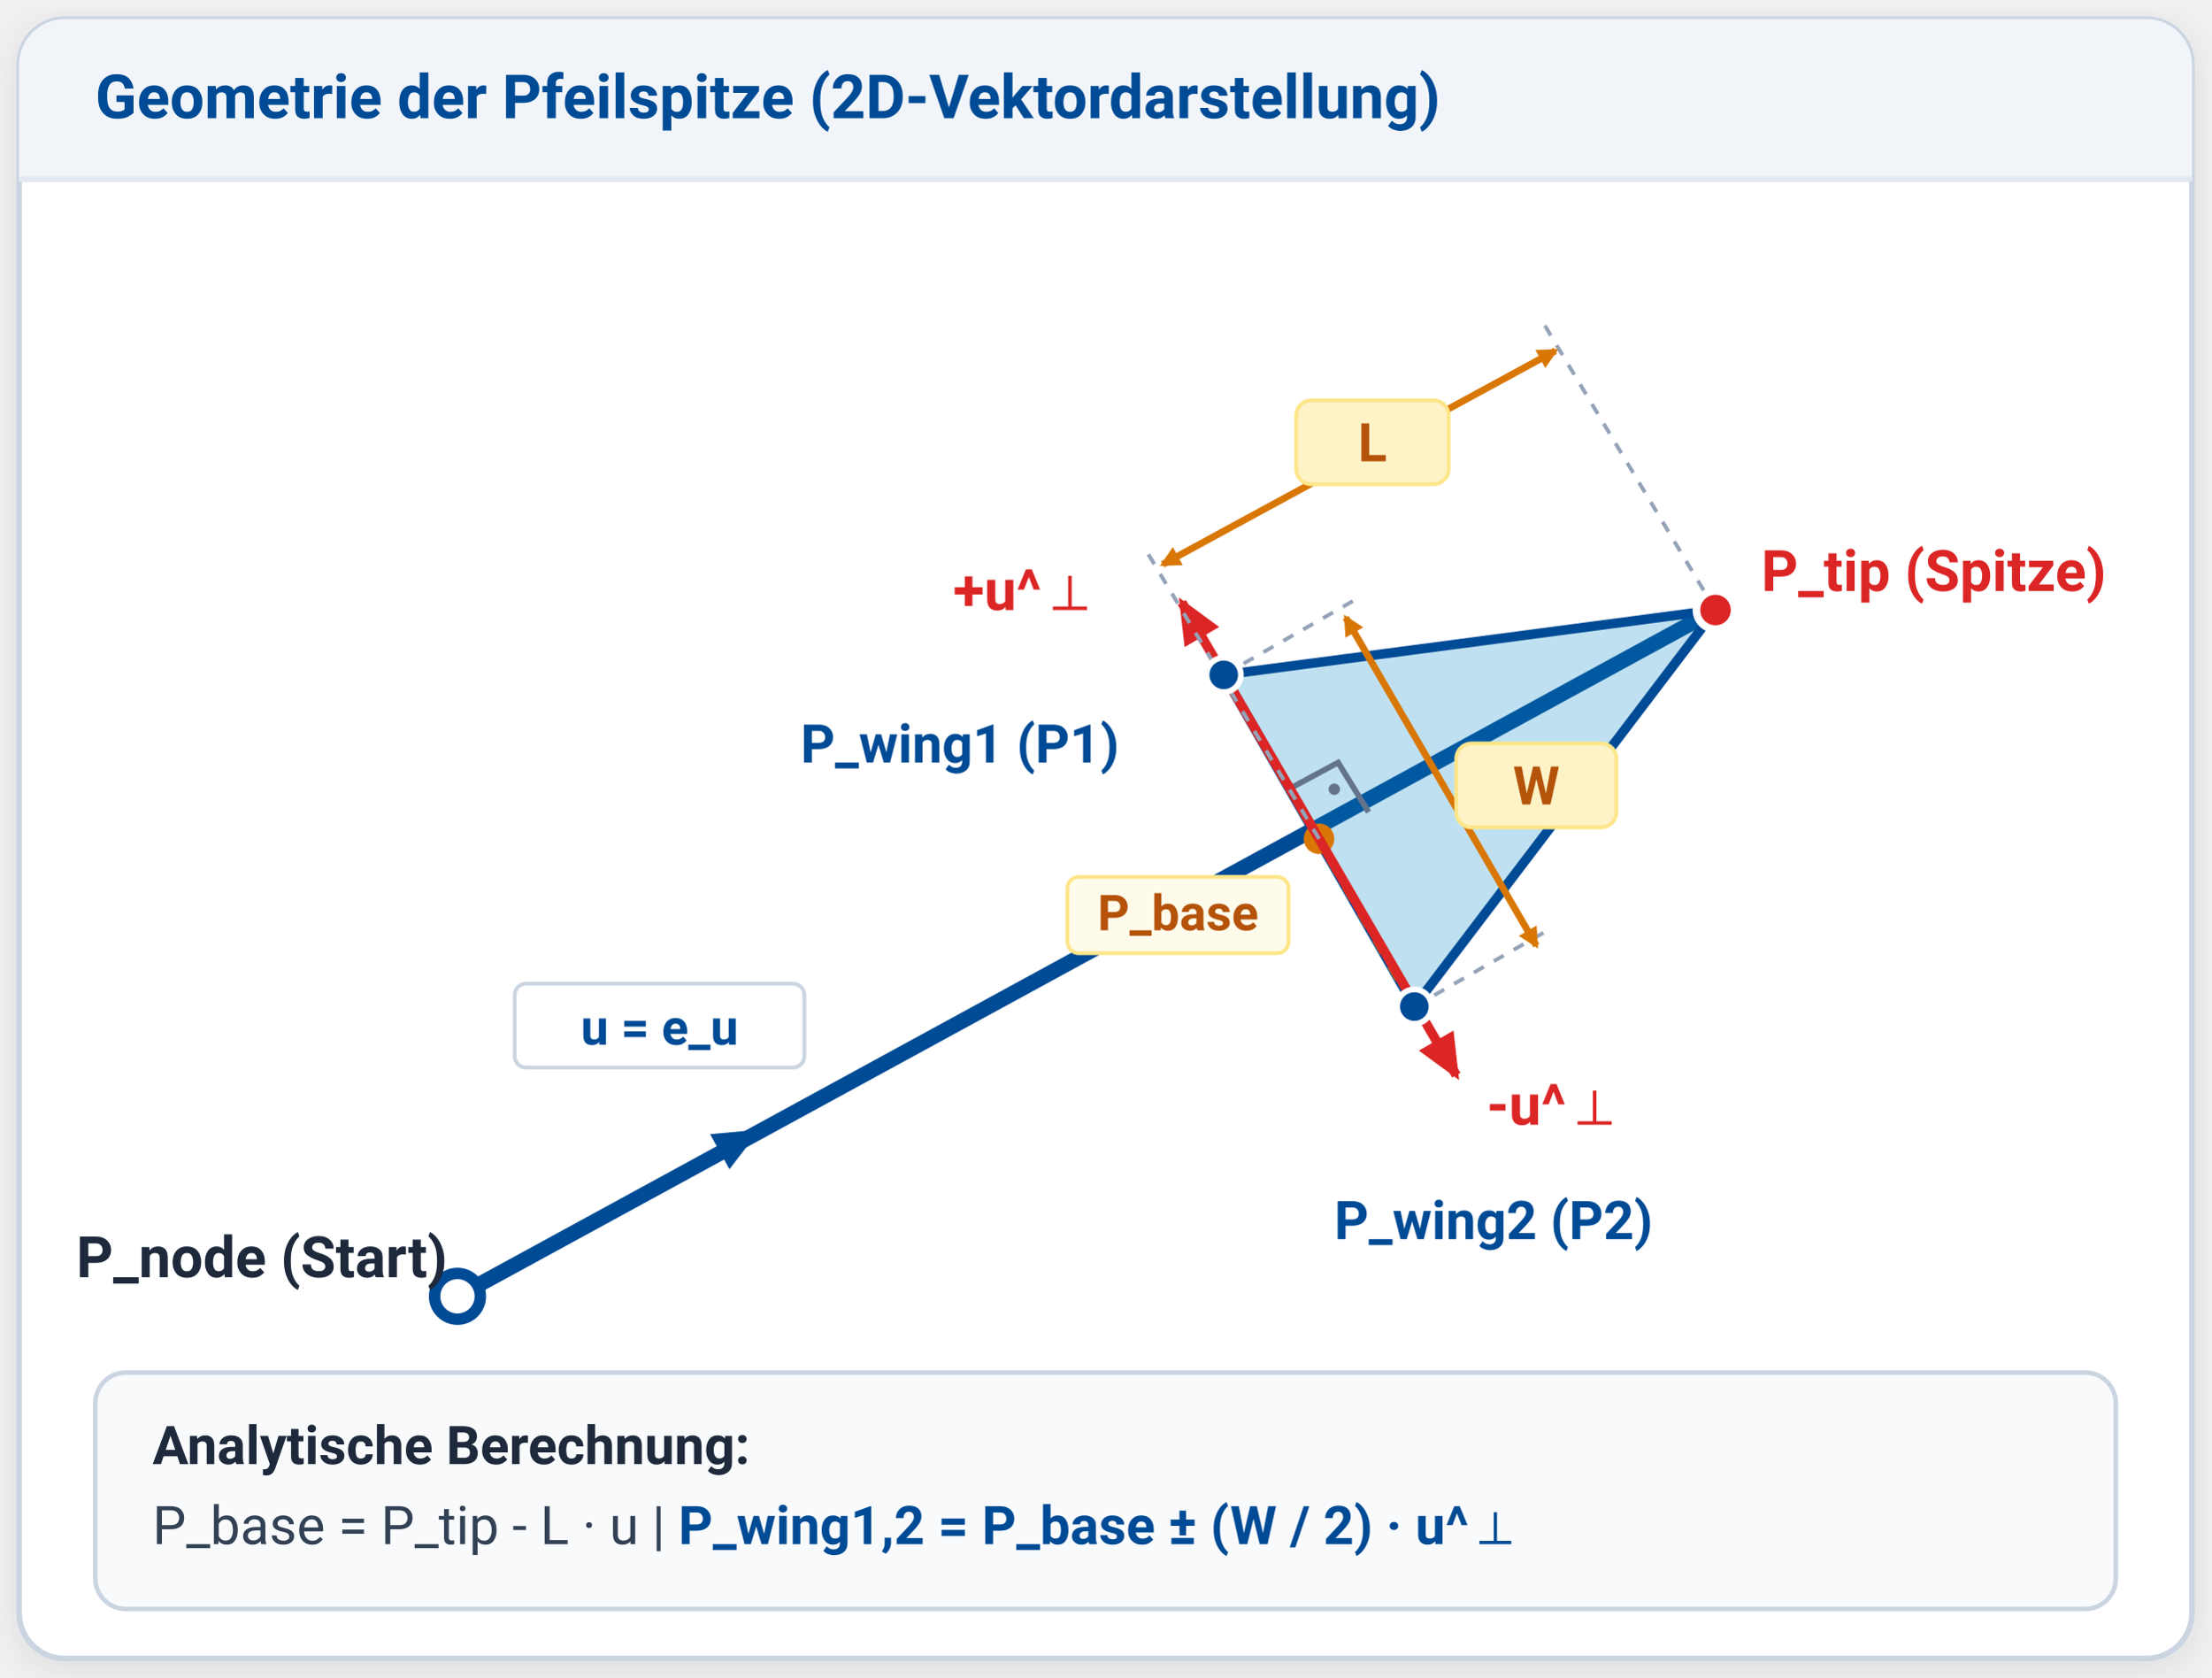
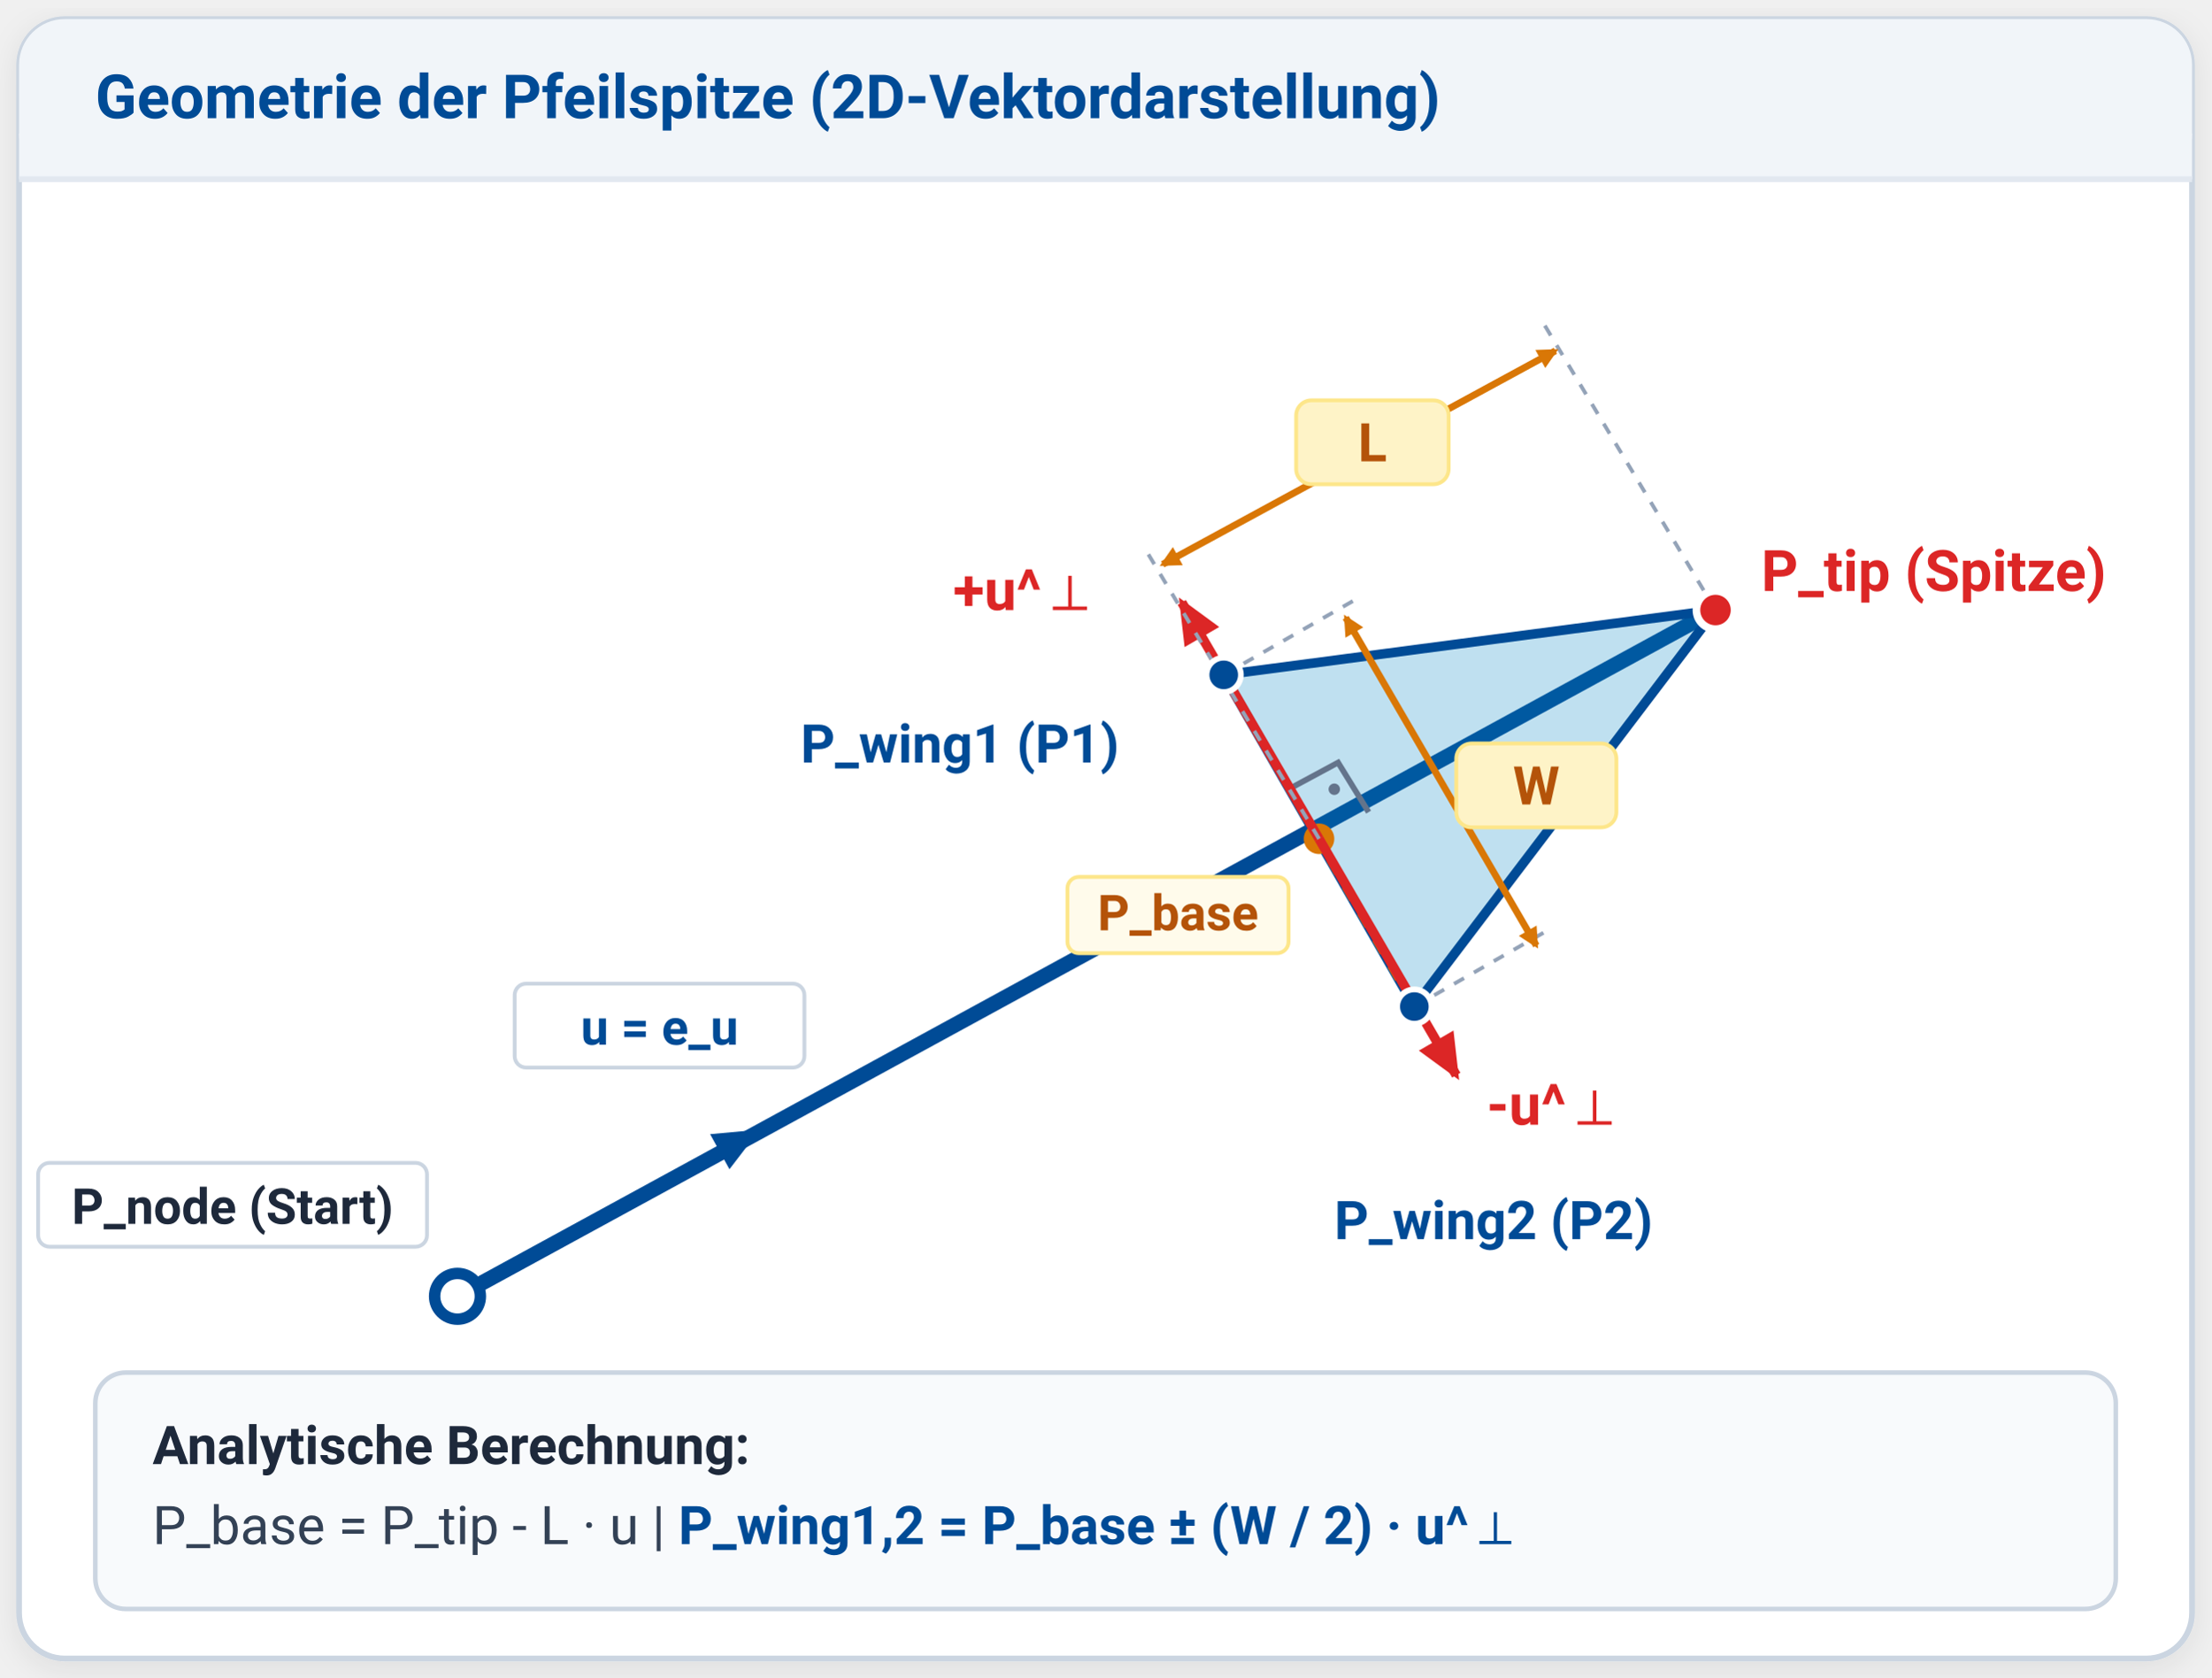
<svg xmlns="http://www.w3.org/2000/svg" viewBox="0 0 580 440" width="100%" height="100%">
  <defs>
    <marker id="arrow-u" viewBox="0 0 10 10" refX="7" refY="5" markerWidth="6" markerHeight="6" orient="auto-start-reverse">
      <path d="M 0 1.5 L 8 5 L 0 8.5 z" fill="#004B96" />
    </marker>
    <marker id="arrow-perp" viewBox="0 0 10 10" refX="7" refY="5" markerWidth="6" markerHeight="6" orient="auto-start-reverse">
      <path d="M 0 1.5 L 8 5 L 0 8.5 z" fill="#DC2626" />
    </marker>
    <marker id="arrow-dim-start" viewBox="0 0 10 10" refX="2" refY="5" markerWidth="5" markerHeight="5" orient="auto">
      <path d="M 7 2 L 1 5 L 7 8 z" fill="#D97706" />
    </marker>
    <marker id="arrow-dim-end" viewBox="0 0 10 10" refX="6" refY="5" markerWidth="5" markerHeight="5" orient="auto-start-reverse">
      <path d="M 1 2 L 7 5 L 1 8 z" fill="#D97706" />
    </marker>
    <filter id="card-shadow" x="-5%" y="-5%" width="110%" height="110%">
      <feDropShadow dx="0" dy="2" stdDeviation="4" flood-opacity="0.08" />
    </filter>
  </defs>
  <style>
    text {
      font-family: -apple-system, BlinkMacSystemFont, "Segoe UI", Roboto, Helvetica, Arial, sans-serif;
    }
  </style>
  <rect x="5" y="5" width="570" height="430" rx="12" fill="#FFFFFF" stroke="#CBD5E1" stroke-width="1.5" filter="url(#card-shadow)" />
  <rect x="5" y="5" width="570" height="42" rx="12" fill="#F1F5F9" />
  <rect x="5" y="35" width="570" height="12" fill="#F1F5F9" />
  <line x1="5" y1="47" x2="575" y2="47" stroke="#E2E8F0" stroke-width="1.5" />
  <text x="25" y="31" font-size="16" font-weight="700" fill="#004B96">Geometrie der Pfeilspitze (2D-Vektordarstellung)</text>
  <line x1="120" y1="340" x2="450" y2="160" stroke="#004B96" stroke-width="4" stroke-linecap="round" />
  <polygon points="450,160 321,177 371,264" fill="#0284C7" fill-opacity="0.25" stroke="#004B96" stroke-width="2.5" stroke-linejoin="round" />
  <line x1="321" y1="177" x2="371" y2="264" stroke="#D97706" stroke-width="2" stroke-dasharray="4,4" />
  <path d="M 359,213 L 351,200 L 338,207" fill="none" stroke="#64748B" stroke-width="1.5" />
  <circle cx="350" cy="207" r="1.5" fill="#64748B" />
  <circle cx="346" cy="220" r="4" fill="#D97706" />
  <g transform="translate(280, 230)">
    <rect x="0" y="0" width="58" height="20" rx="3" fill="#FFFBEB" stroke="#FDE68A" stroke-width="1" />
    <text x="29" y="14" font-size="13" font-weight="700" fill="#B45309" text-anchor="middle">P_base</text>
  </g>
  <line x1="120" y1="340" x2="198" y2="297" stroke="#004B96" stroke-width="2.5" marker-end="url(#arrow-u)" />
  <g transform="translate(135, 258)">
    <rect x="0" y="0" width="76" height="22" rx="3" fill="#FFFFFF" stroke="#CBD5E1" stroke-width="1" />
    <text x="38" y="16" font-size="13" font-weight="700" fill="#004B96" text-anchor="middle">u = e_u</text>
  </g>
  <line x1="346" y1="220" x2="310" y2="158" stroke="#DC2626" stroke-width="2.5" marker-end="url(#arrow-perp)" />
  <text x="250" y="160" font-size="15" font-weight="700" fill="#DC2626">+u^⊥</text>
  <line x1="346" y1="220" x2="382" y2="282" stroke="#DC2626" stroke-width="2.5" marker-end="url(#arrow-perp)" />
  <text x="390" y="295" font-size="15" font-weight="700" fill="#DC2626">-u^⊥</text>
  <line x1="450" y1="160" x2="405" y2="85" stroke="#94A3B8" stroke-width="1" stroke-dasharray="3,3" />
  <line x1="346" y1="220" x2="301" y2="145" stroke="#94A3B8" stroke-width="1" stroke-dasharray="3,3" />
  <line x1="305" y1="148" x2="408" y2="92" stroke="#D97706" stroke-width="1.8" marker-start="url(#arrow-dim-start)" marker-end="url(#arrow-dim-end)" />
  <rect x="340" y="105" width="40" height="22" rx="4" fill="#FEF3C7" stroke="#FDE68A" stroke-width="1" />
  <text x="360" y="121" font-size="14" font-weight="700" fill="#B45309" text-anchor="middle">L</text>
  <line x1="321" y1="177" x2="356" y2="157" stroke="#94A3B8" stroke-width="1" stroke-dasharray="3,3" />
  <line x1="371" y1="264" x2="406" y2="244" stroke="#94A3B8" stroke-width="1" stroke-dasharray="3,3" />
  <line x1="353" y1="162" x2="403" y2="248" stroke="#D97706" stroke-width="1.8" marker-start="url(#arrow-dim-start)" marker-end="url(#arrow-dim-end)" />
  <rect x="382" y="195" width="42" height="22" rx="4" fill="#FEF3C7" stroke="#FDE68A" stroke-width="1" />
  <text x="403" y="211" font-size="14" font-weight="700" fill="#B45309" text-anchor="middle">W</text>
  <circle cx="120" cy="340" r="6" fill="#FFFFFF" stroke="#004B96" stroke-width="3" />
-   <text x="20" y="335" font-size="15" font-weight="700" fill="#1E293B">P_node (Start)</text>
+   <g transform="translate(10, 305)">
+     <rect x="0" y="0" width="102" height="22" rx="3" fill="#FFFFFF" stroke="#CBD5E1" stroke-width="1" />
+     <text x="51" y="16" font-size="13" font-weight="700" fill="#1E293B" text-anchor="middle">P_node (Start)</text>
+   </g>
  <circle cx="450" cy="160" r="5" fill="#DC2626" stroke="#FFFFFF" stroke-width="2" />
  <text x="462" y="155" font-size="15" font-weight="700" fill="#DC2626">P_tip (Spitze)</text>
  <circle cx="321" cy="177" r="4.5" fill="#004B96" stroke="#FFFFFF" stroke-width="1.5" />
  <text x="210" y="200" font-size="14" font-weight="700" fill="#004B96">P_wing1 (P1)</text>
  <circle cx="371" cy="264" r="4.5" fill="#004B96" stroke="#FFFFFF" stroke-width="1.5" />
  <text x="350" y="325" font-size="14" font-weight="700" fill="#004B96">P_wing2 (P2)</text>
  <rect x="25" y="360" width="530" height="62" rx="8" fill="#F8FAFC" stroke="#CBD5E1" stroke-width="1.2" />
  <text x="40" y="384" font-size="14" font-weight="700" fill="#1E293B">Analytische Berechnung:</text>
  <text x="40" y="405" font-size="14" fill="#334155">P_base = P_tip - L · u    |    <tspan font-weight="700" fill="#004B96">P_wing1,2 = P_base ± (W / 2) · u^⊥</tspan>
  </text>
</svg>
